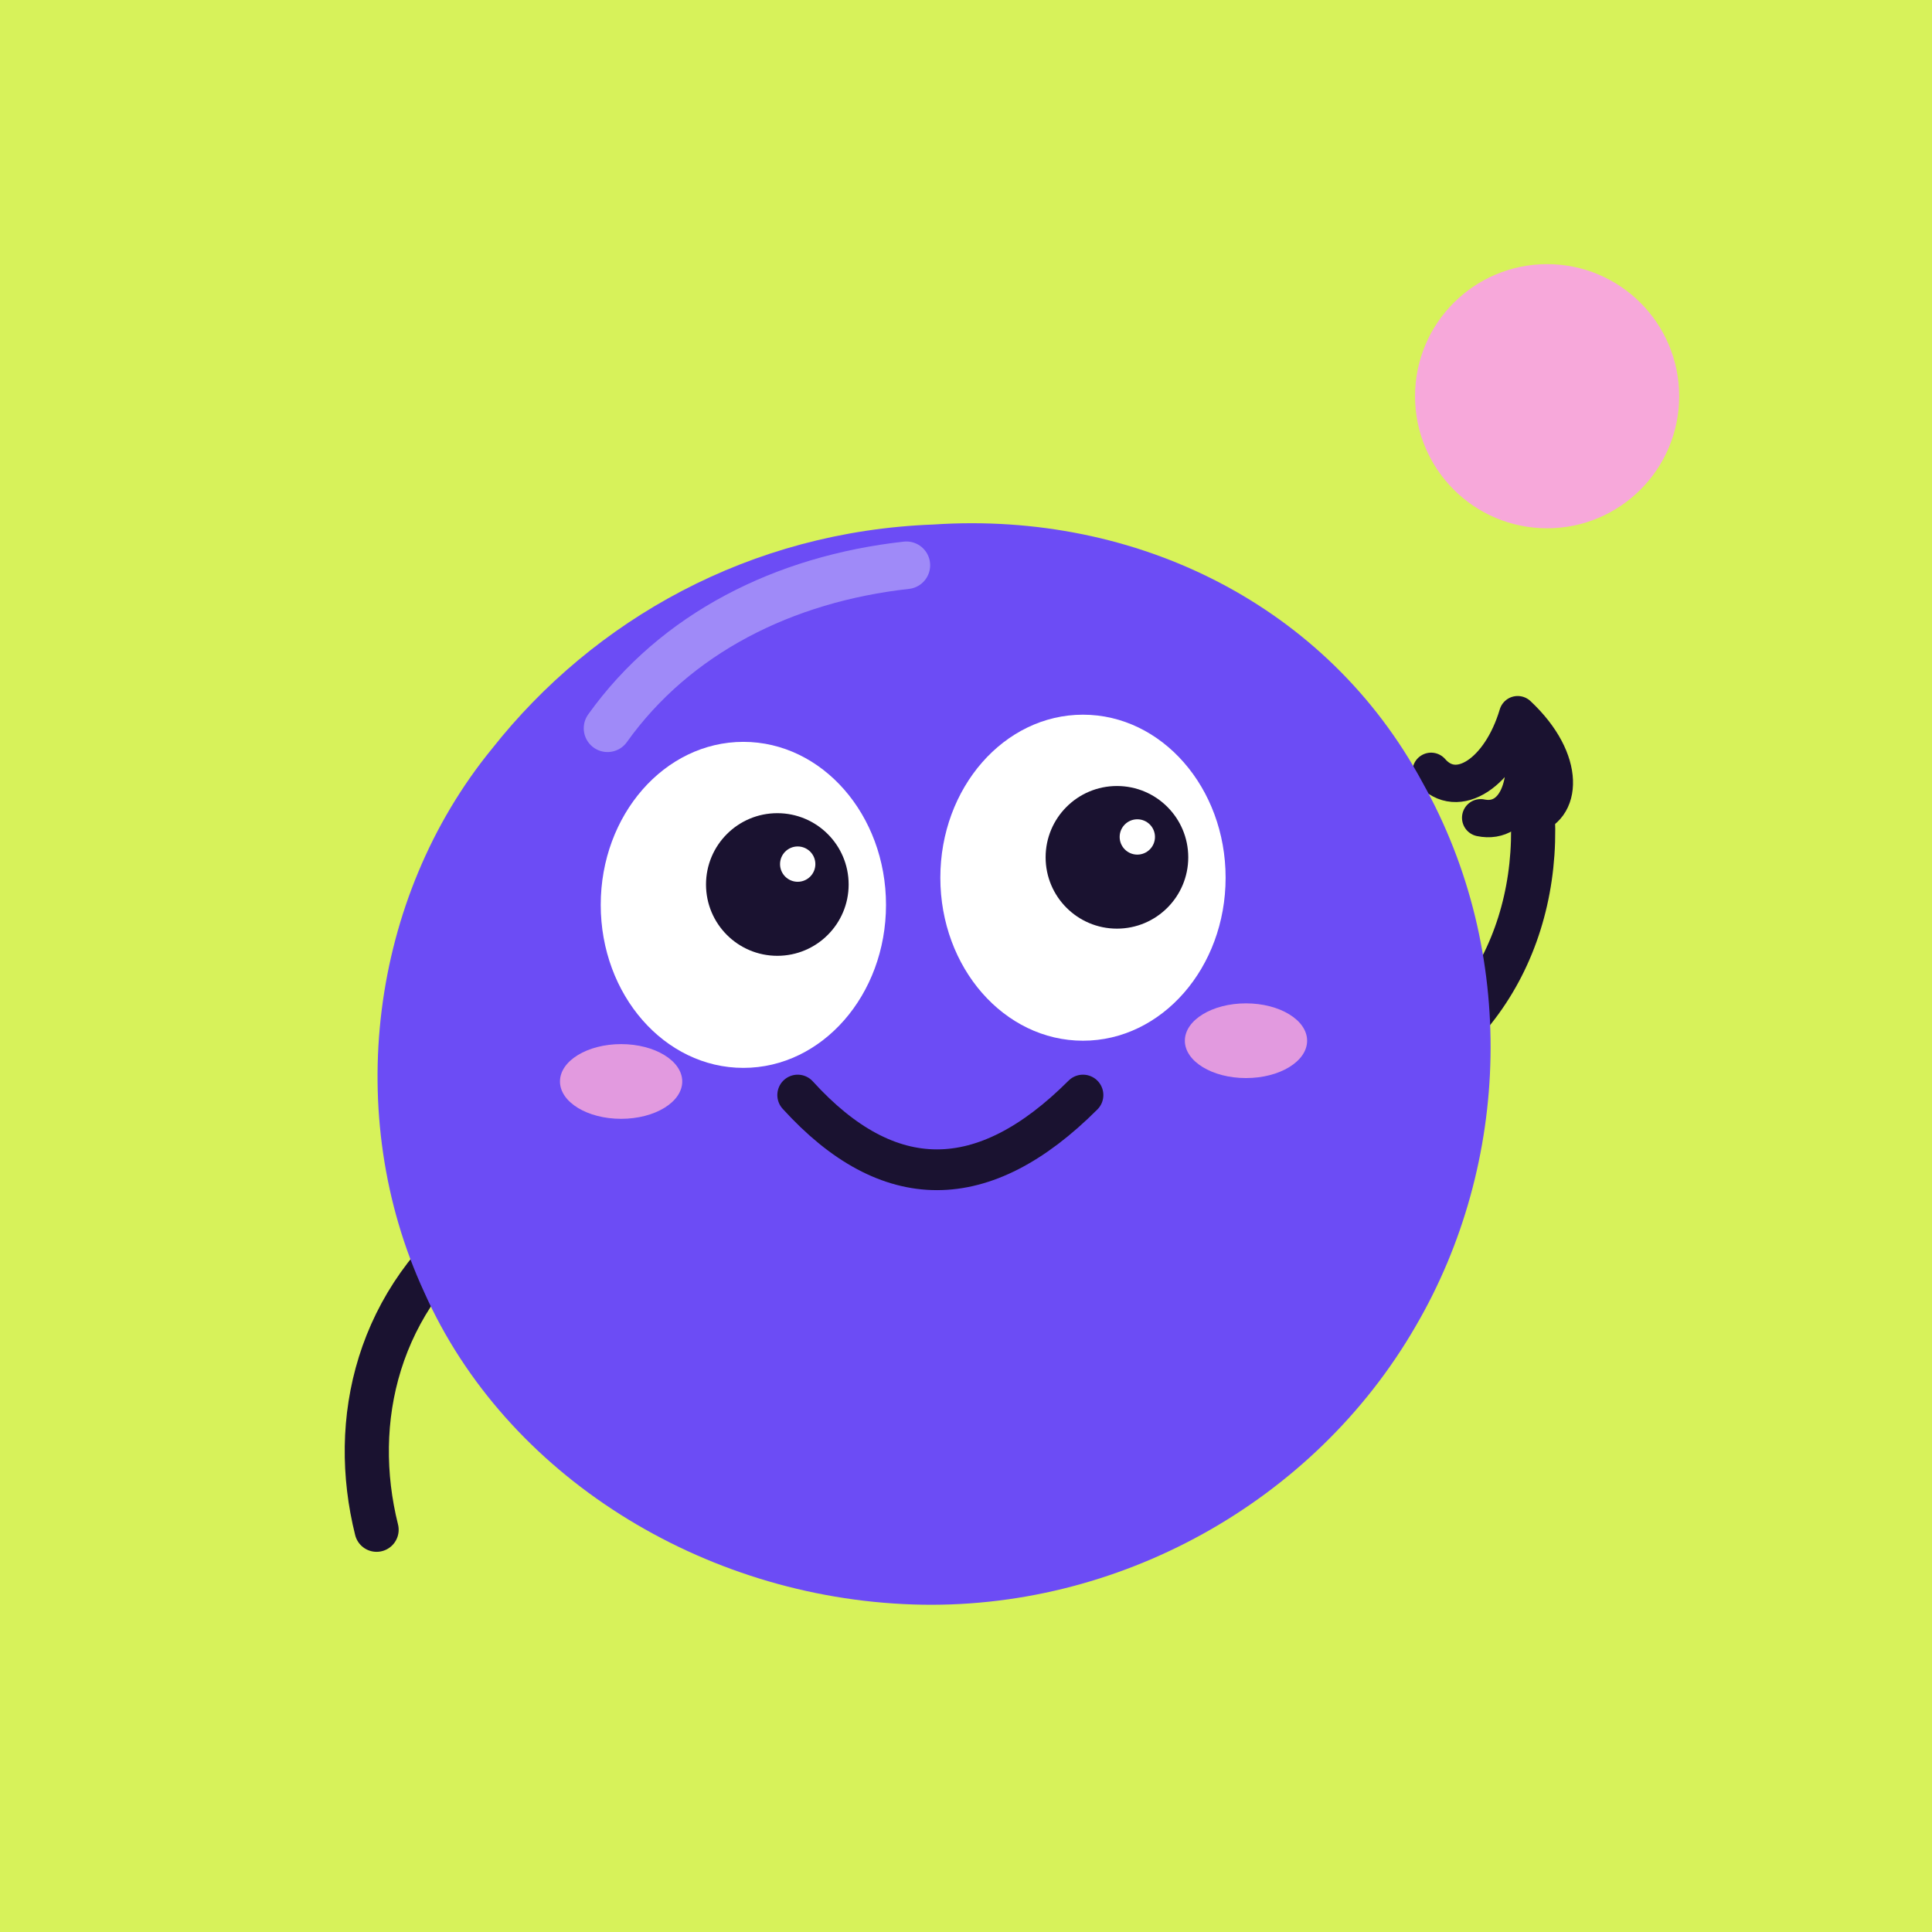
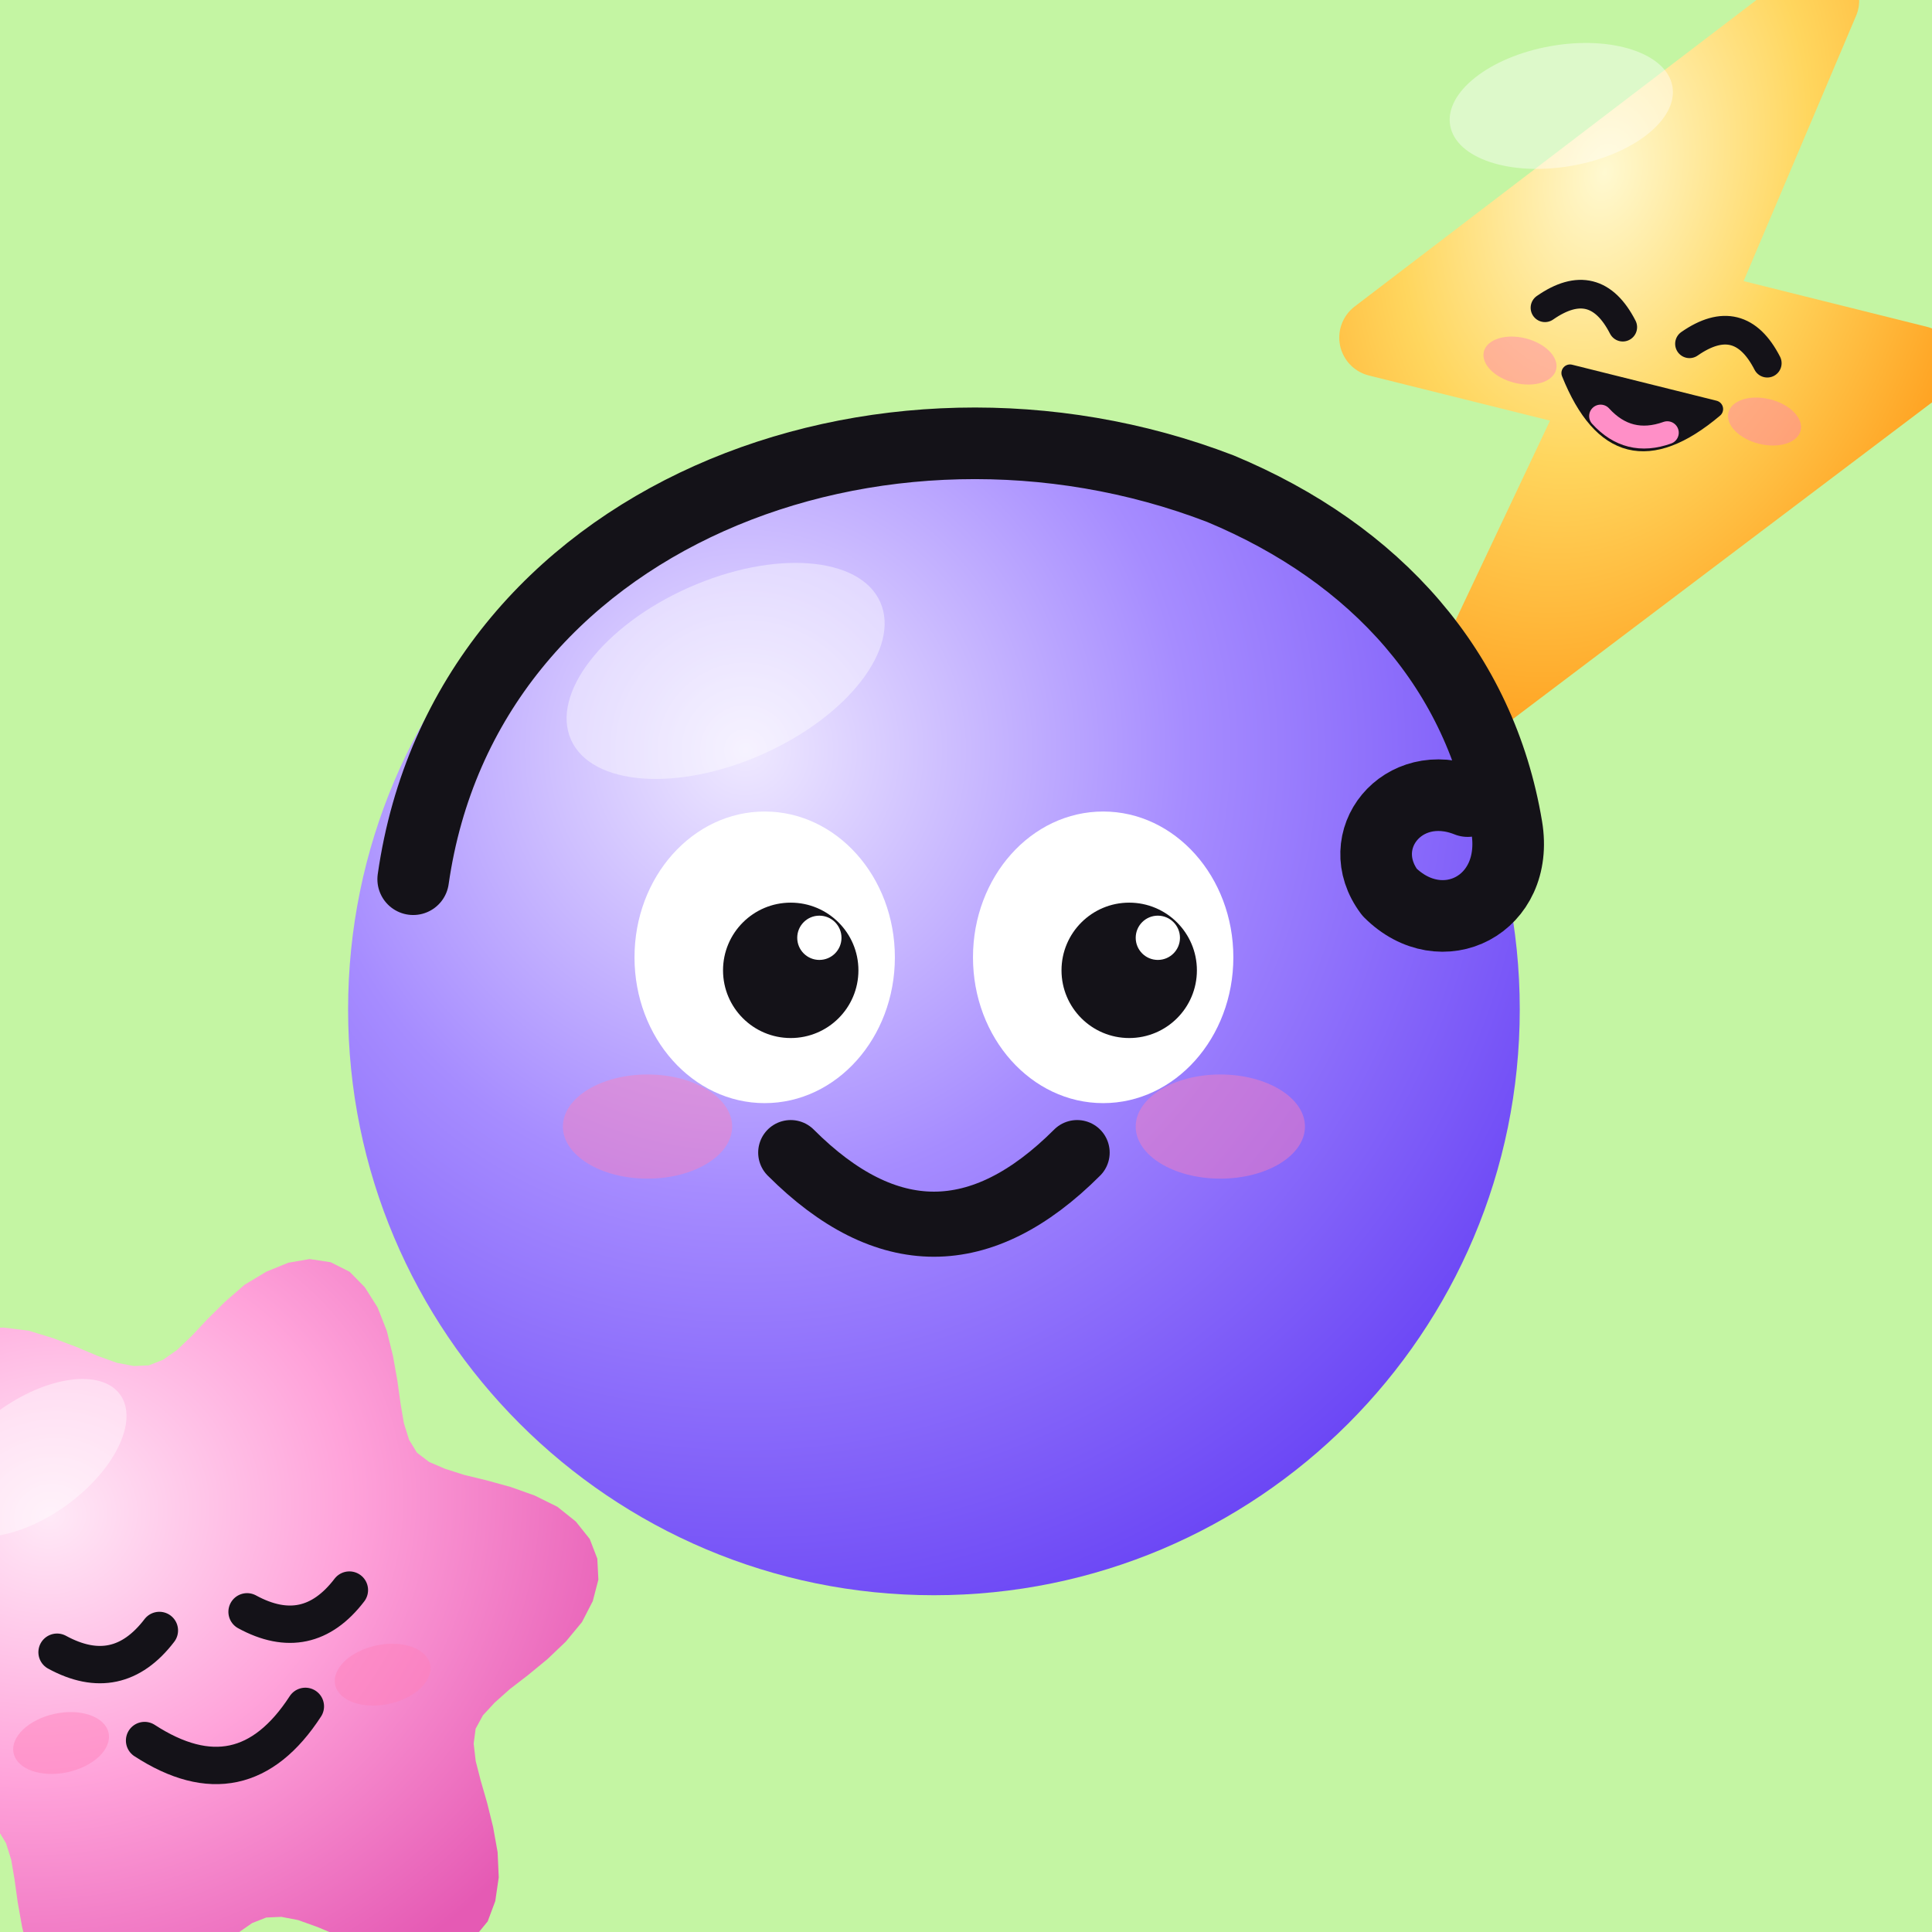
<svg xmlns="http://www.w3.org/2000/svg" viewBox="0 0 1024 1024">
-   <rect width="1024" height="1024" fill="#D7F25A" />
-   <circle cx="820" cy="210" r="70" fill="#F7A8DA" />
-   <g transform="translate(70 170) scale(3.6)">
-     <path d="M52 132c-16 12-20 30-16 46" fill="none" stroke="#1A1230" stroke-width="6.5" stroke-linecap="round" />
-     <path d="M188 110c16-10 22-30 16-50" fill="none" stroke="#1A1230" stroke-width="6.5" stroke-linecap="round" />
-     <g transform="translate(204 58) rotate(170)">
-       <path d="M0 0c-6-8-4-15 1-15M0 0c-1-10 3-16 8-14M0 0c4-8 11-11 14-6" fill="none" stroke="#1A1230" stroke-width="5.5" stroke-linecap="round" />
+   <rect width="1024" height="1024" fill="#C4F5A3" />
+   <g transform="translate(0 0) scale(1)">
+     <g transform="translate(640 -40) scale(4.6) rotate(14 50 50)">
+       <defs>
+         <radialGradient id="g2" cx="34%" cy="28%" r="78%">
+           <stop offset="0" stop-color="#FFF9D1" />
+           <stop offset=".48" stop-color="#FFD65E" />
+           <stop offset="1" stop-color="#FF9C1A" />
+         </radialGradient>
+       </defs>
+       <path d="M60 5 20 55h27l-8 40 42-52H54z" fill="url(#g2)" stroke="url(#g2)" stroke-width="9" stroke-linejoin="round" />
+       <ellipse cx="34" cy="24" rx="13" ry="7" transform="rotate(-24 34 24)" fill="#fff" opacity=".42" />
+       <g transform="translate(51 49) scale(0.66)">
+         <ellipse cx="-22" cy="7" rx="6.5" ry="4" fill="#FF7FB8" opacity=".45" />
+         <ellipse cx="22" cy="7" rx="6.5" ry="4" fill="#FF7FB8" opacity=".45" />
+         <path d="M-20 -3q7 -8 14 0M6 -3q7 -8 14 0" fill="none" stroke="#141218" stroke-width="5" stroke-linecap="round" stroke-linejoin="round" />
+         <path d="M-13 7q13 18 26 0z" fill="#141218" stroke="#141218" stroke-width="3" stroke-linejoin="round" />
+         <path d="M-6 13q6 4 12 0" fill="none" stroke="#FF8FC7" stroke-width="4" stroke-linecap="round" />
+       </g>
    </g>
-     <path d="M118 30c30-2 58 12 72 38 14 25 13 56-1 80-15 26-44 42-74 41-31-1-60-19-72-46-12-26-8-58 10-80 15-19 38-32 65-33z" fill="#6C4CF5" />
-     <path d="M70 60c10-14 26-22 44-24" fill="none" stroke="rgba(255,255,255,.35)" stroke-width="7" stroke-linecap="round" />
-     <ellipse cx="90" cy="86" rx="21" ry="24" fill="#fff" />
-     <ellipse cx="140" cy="82" rx="21" ry="24" fill="#fff" />
-     <circle cx="95" cy="83" r="10.5" fill="#1A1230" />
-     <circle cx="145" cy="79" r="10.5" fill="#1A1230" />
-     <circle cx="98" cy="80" r="2.6" fill="#fff" />
-     <circle cx="148" cy="76" r="2.6" fill="#fff" />
-     <path d="M98 114q20 22 42 0" fill="none" stroke="#1A1230" stroke-width="6" stroke-linecap="round" />
-     <ellipse cx="72" cy="112" rx="9" ry="5.5" fill="#F7A8DA" opacity=".85" />
-     <ellipse cx="164" cy="106" rx="9" ry="5.5" fill="#F7A8DA" opacity=".85" />
+     <g transform="translate(-110 650) scale(4.4) rotate(-12 50 50)">
+       <defs>
+         <radialGradient id="g3" cx="34%" cy="28%" r="78%">
+           <stop offset="0" stop-color="#FFE9F7" />
+           <stop offset=".48" stop-color="#FFA3DA" />
+           <stop offset="1" stop-color="#E55AB4" />
+         </radialGradient>
+       </defs>
+       <path d="M98.0 50.0L97.6 52.5L96.4 54.9L94.6 57.1L92.2 59.0L89.6 60.6L86.9 62.0L84.4 63.2L82.3 64.4L80.6 65.6L79.4 67.0L78.8 68.7L78.6 70.8L78.7 73.2L78.9 76.0L79.0 79.0L78.9 82.1L78.4 85.1L77.4 87.8L76.0 90.0L74.0 91.6L71.6 92.5L69.0 92.6L66.2 92.1L63.3 91.1L60.6 89.6L58.1 88.0L55.8 86.4L53.7 85.1L51.8 84.3L50.0 84.0L48.2 84.3L46.3 85.1L44.2 86.4L41.9 88.0L39.4 89.6L36.7 91.1L33.8 92.1L31.0 92.6L28.4 92.5L26.0 91.6L24.0 90.0L22.6 87.8L21.6 85.1L21.1 82.1L21.0 79.0L21.1 76.0L21.3 73.2L21.4 70.8L21.2 68.7L20.6 67.0L19.4 65.6L17.7 64.4L15.6 63.2L13.1 62.0L10.4 60.6L7.8 59.0L5.4 57.1L3.6 54.9L2.4 52.5L2.0 50.0L2.4 47.5L3.6 45.1L5.4 42.9L7.8 41.0L10.4 39.4L13.1 38.0L15.6 36.8L17.7 35.6L19.4 34.4L20.6 33.0L21.2 31.3L21.4 29.2L21.3 26.8L21.1 24.0L21.0 21.0L21.1 17.9L21.6 14.9L22.6 12.2L24.0 10.0L26.0 8.4L28.4 7.5L31.0 7.4L33.8 7.9L36.7 8.9L39.4 10.4L41.9 12.0L44.2 13.6L46.3 14.9L48.2 15.7L50.0 16.0L51.8 15.7L53.7 14.9L55.8 13.6L58.1 12.0L60.6 10.4L63.3 8.9L66.2 7.9L69.0 7.4L71.6 7.5L74.0 8.4L76.0 10.0L77.4 12.2L78.4 14.9L78.9 17.9L79.0 21.0L78.9 24.0L78.7 26.8L78.6 29.2L78.8 31.3L79.4 33.0L80.6 34.4L82.3 35.6L84.4 36.8L86.9 38.0L89.6 39.4L92.2 41.0L94.6 42.9L96.4 45.1L97.6 47.5L98.0 50.0Z" fill="url(#g3)" />
+       <ellipse cx="34" cy="24" rx="13" ry="7" transform="rotate(-24 34 24)" fill="#fff" opacity=".42" />
+       <g transform="translate(50 52) scale(0.9)">
+         <ellipse cx="-22" cy="7" rx="6.5" ry="4" fill="#FF7FB8" opacity=".45" />
+         <ellipse cx="22" cy="7" rx="6.5" ry="4" fill="#FF7FB8" opacity=".45" />
+         <path d="M-20 -5q7 6 14 0M6 -5q7 6 14 0" fill="none" stroke="#141218" stroke-width="5" stroke-linecap="round" stroke-linejoin="round" />
+         <path d="M-11 9q11 11 22 0" fill="none" stroke="#141218" stroke-width="5" stroke-linecap="round" stroke-linejoin="round" />
+       </g>
+     </g>
+     <g transform="translate(150 190) scale(6.9)">
+       <defs>
+         <radialGradient id="g1" cx="34%" cy="28%" r="78%">
+           <stop offset="0" stop-color="#EFE9FF" />
+           <stop offset=".48" stop-color="#A68CFF" />
+           <stop offset="1" stop-color="#6A45F5" />
+         </radialGradient>
+       </defs>
+       <circle cx="50" cy="50" r="45" fill="url(#g1)" />
+       <ellipse cx="34" cy="24" rx="13" ry="7" transform="rotate(-24 34 24)" fill="#fff" opacity=".42" />
+       <g transform="translate(50 52) scale(1)">
+         <ellipse cx="-22" cy="7" rx="6.5" ry="4" fill="#FF7FB8" opacity=".45" />
+         <ellipse cx="22" cy="7" rx="6.5" ry="4" fill="#FF7FB8" opacity=".45" />
+         <ellipse cx="-13" cy="-6" rx="10" ry="11.2" fill="#fff" />
+         <circle cx="-11" cy="-5" r="5.2" fill="#141218" />
+         <circle cx="-8.8" cy="-7.5" r="1.7" fill="#fff" />
+         <ellipse cx="13" cy="-6" rx="10" ry="11.2" fill="#fff" />
+         <circle cx="15" cy="-5" r="5.2" fill="#141218" />
+         <circle cx="17.2" cy="-7.5" r="1.7" fill="#fff" />
+         <path d="M-11 9q11 11 22 0" fill="none" stroke="#141218" stroke-width="5" stroke-linecap="round" stroke-linejoin="round" />
+       </g>
+       <path d="M10 40C14 12 46 0 72 10c12 5 20 14 22 26 1 6-5 9-9 5-3-4 1-9 6-7" fill="none" stroke="#141218" stroke-width="5.5" stroke-linecap="round" stroke-linejoin="round" />
+     </g>
  </g>
</svg>
